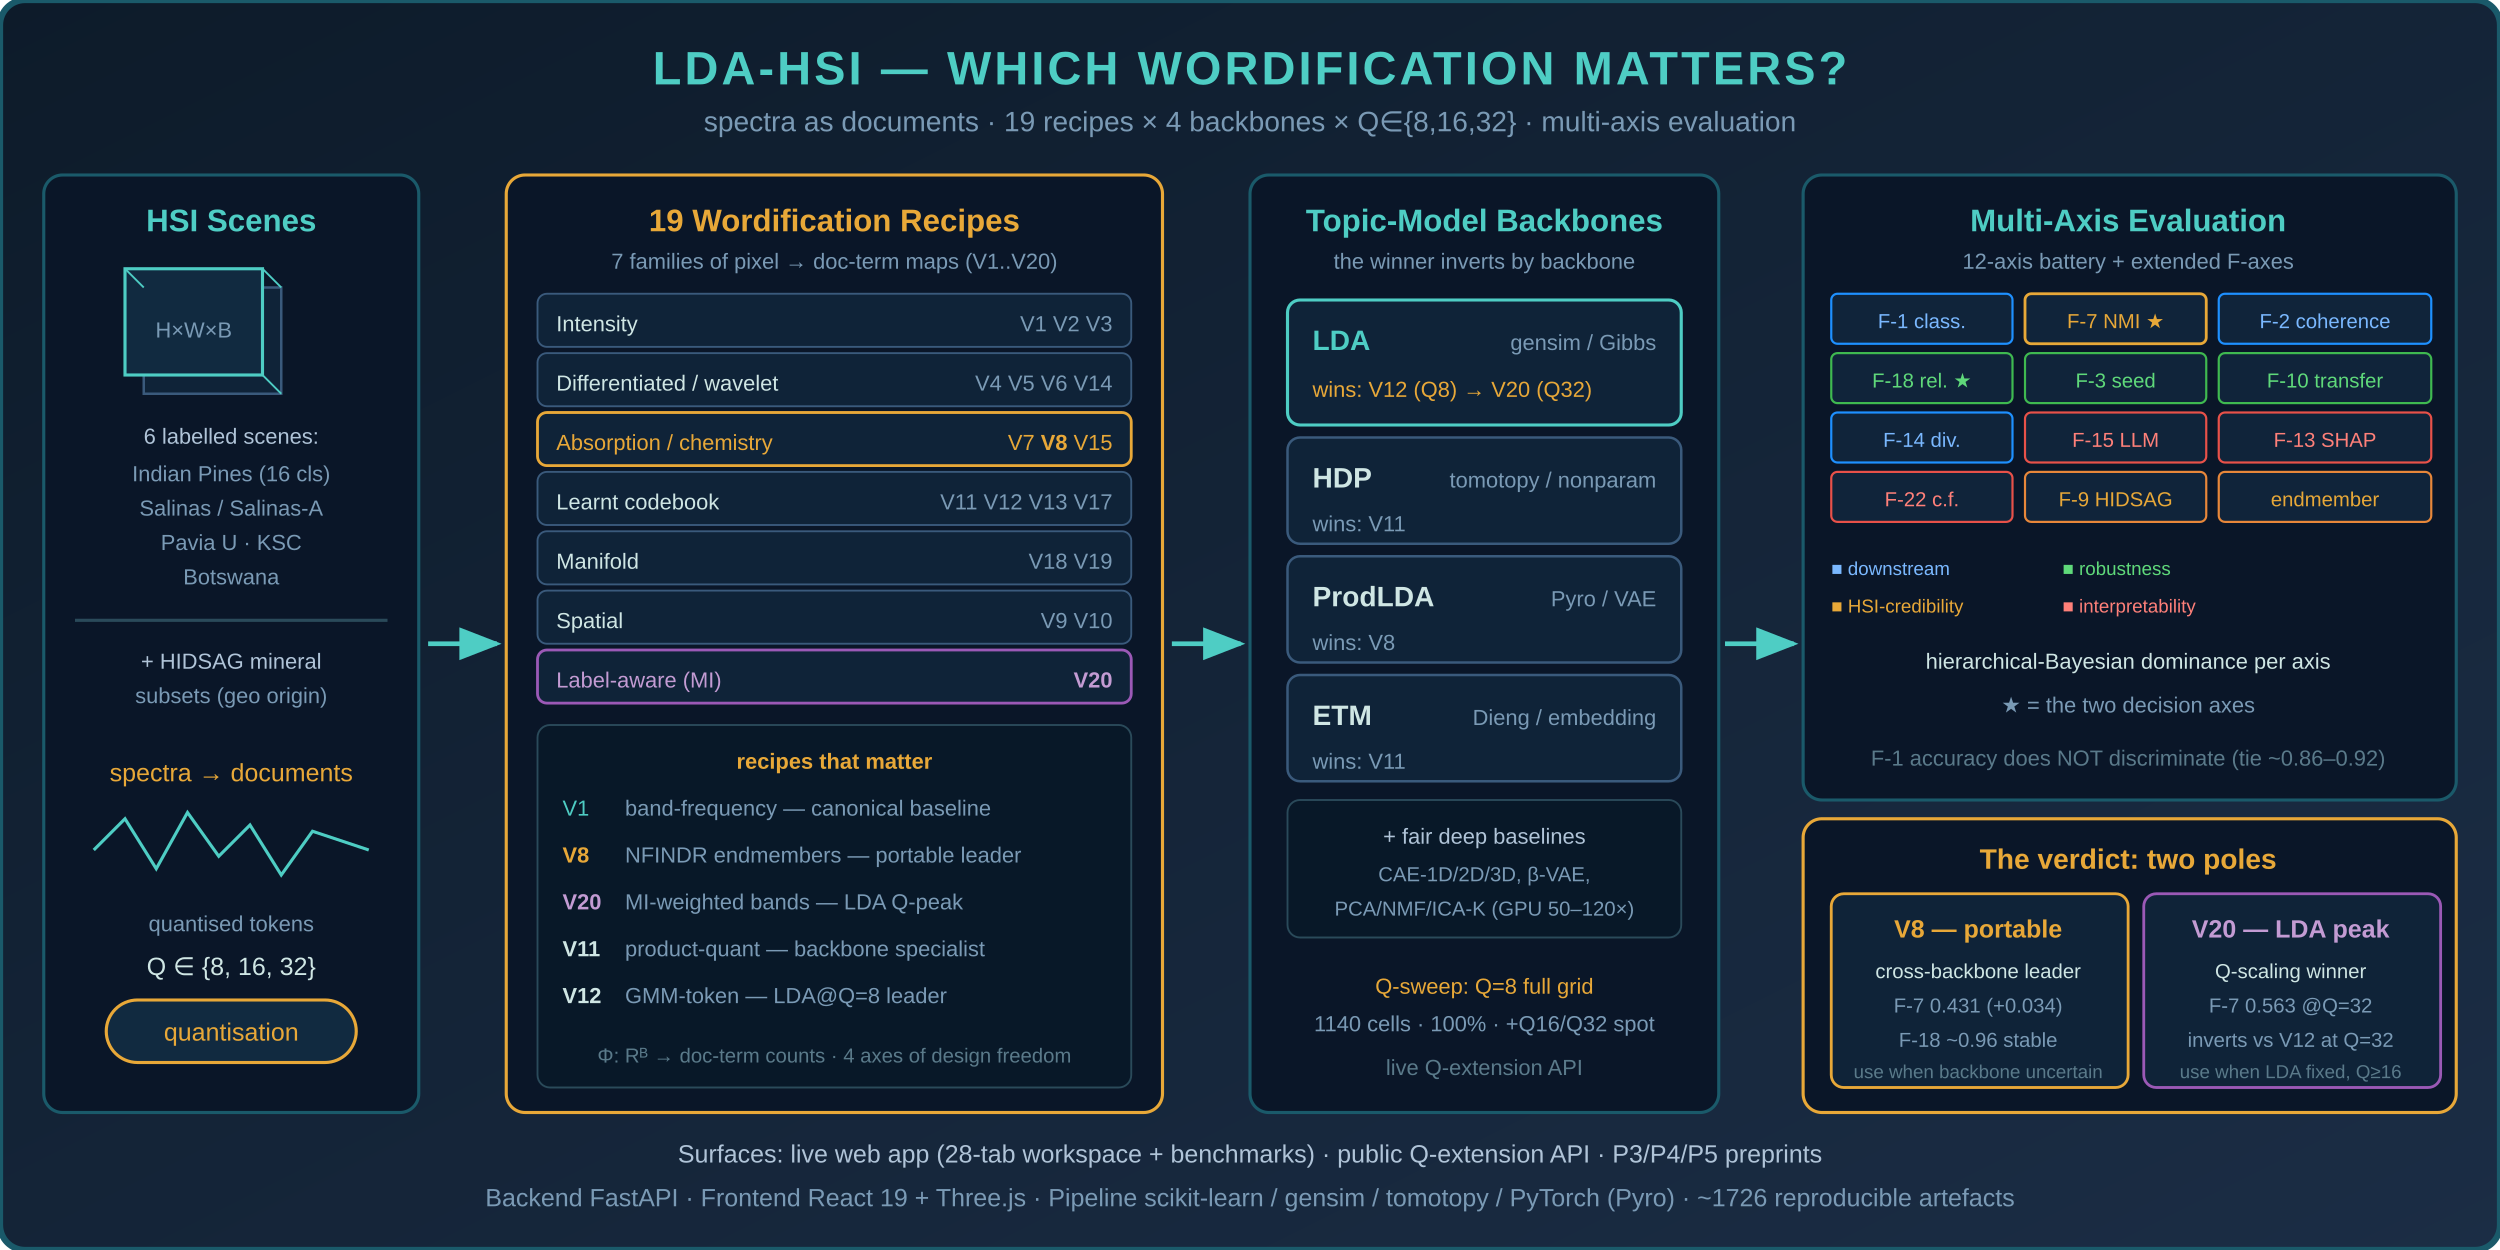
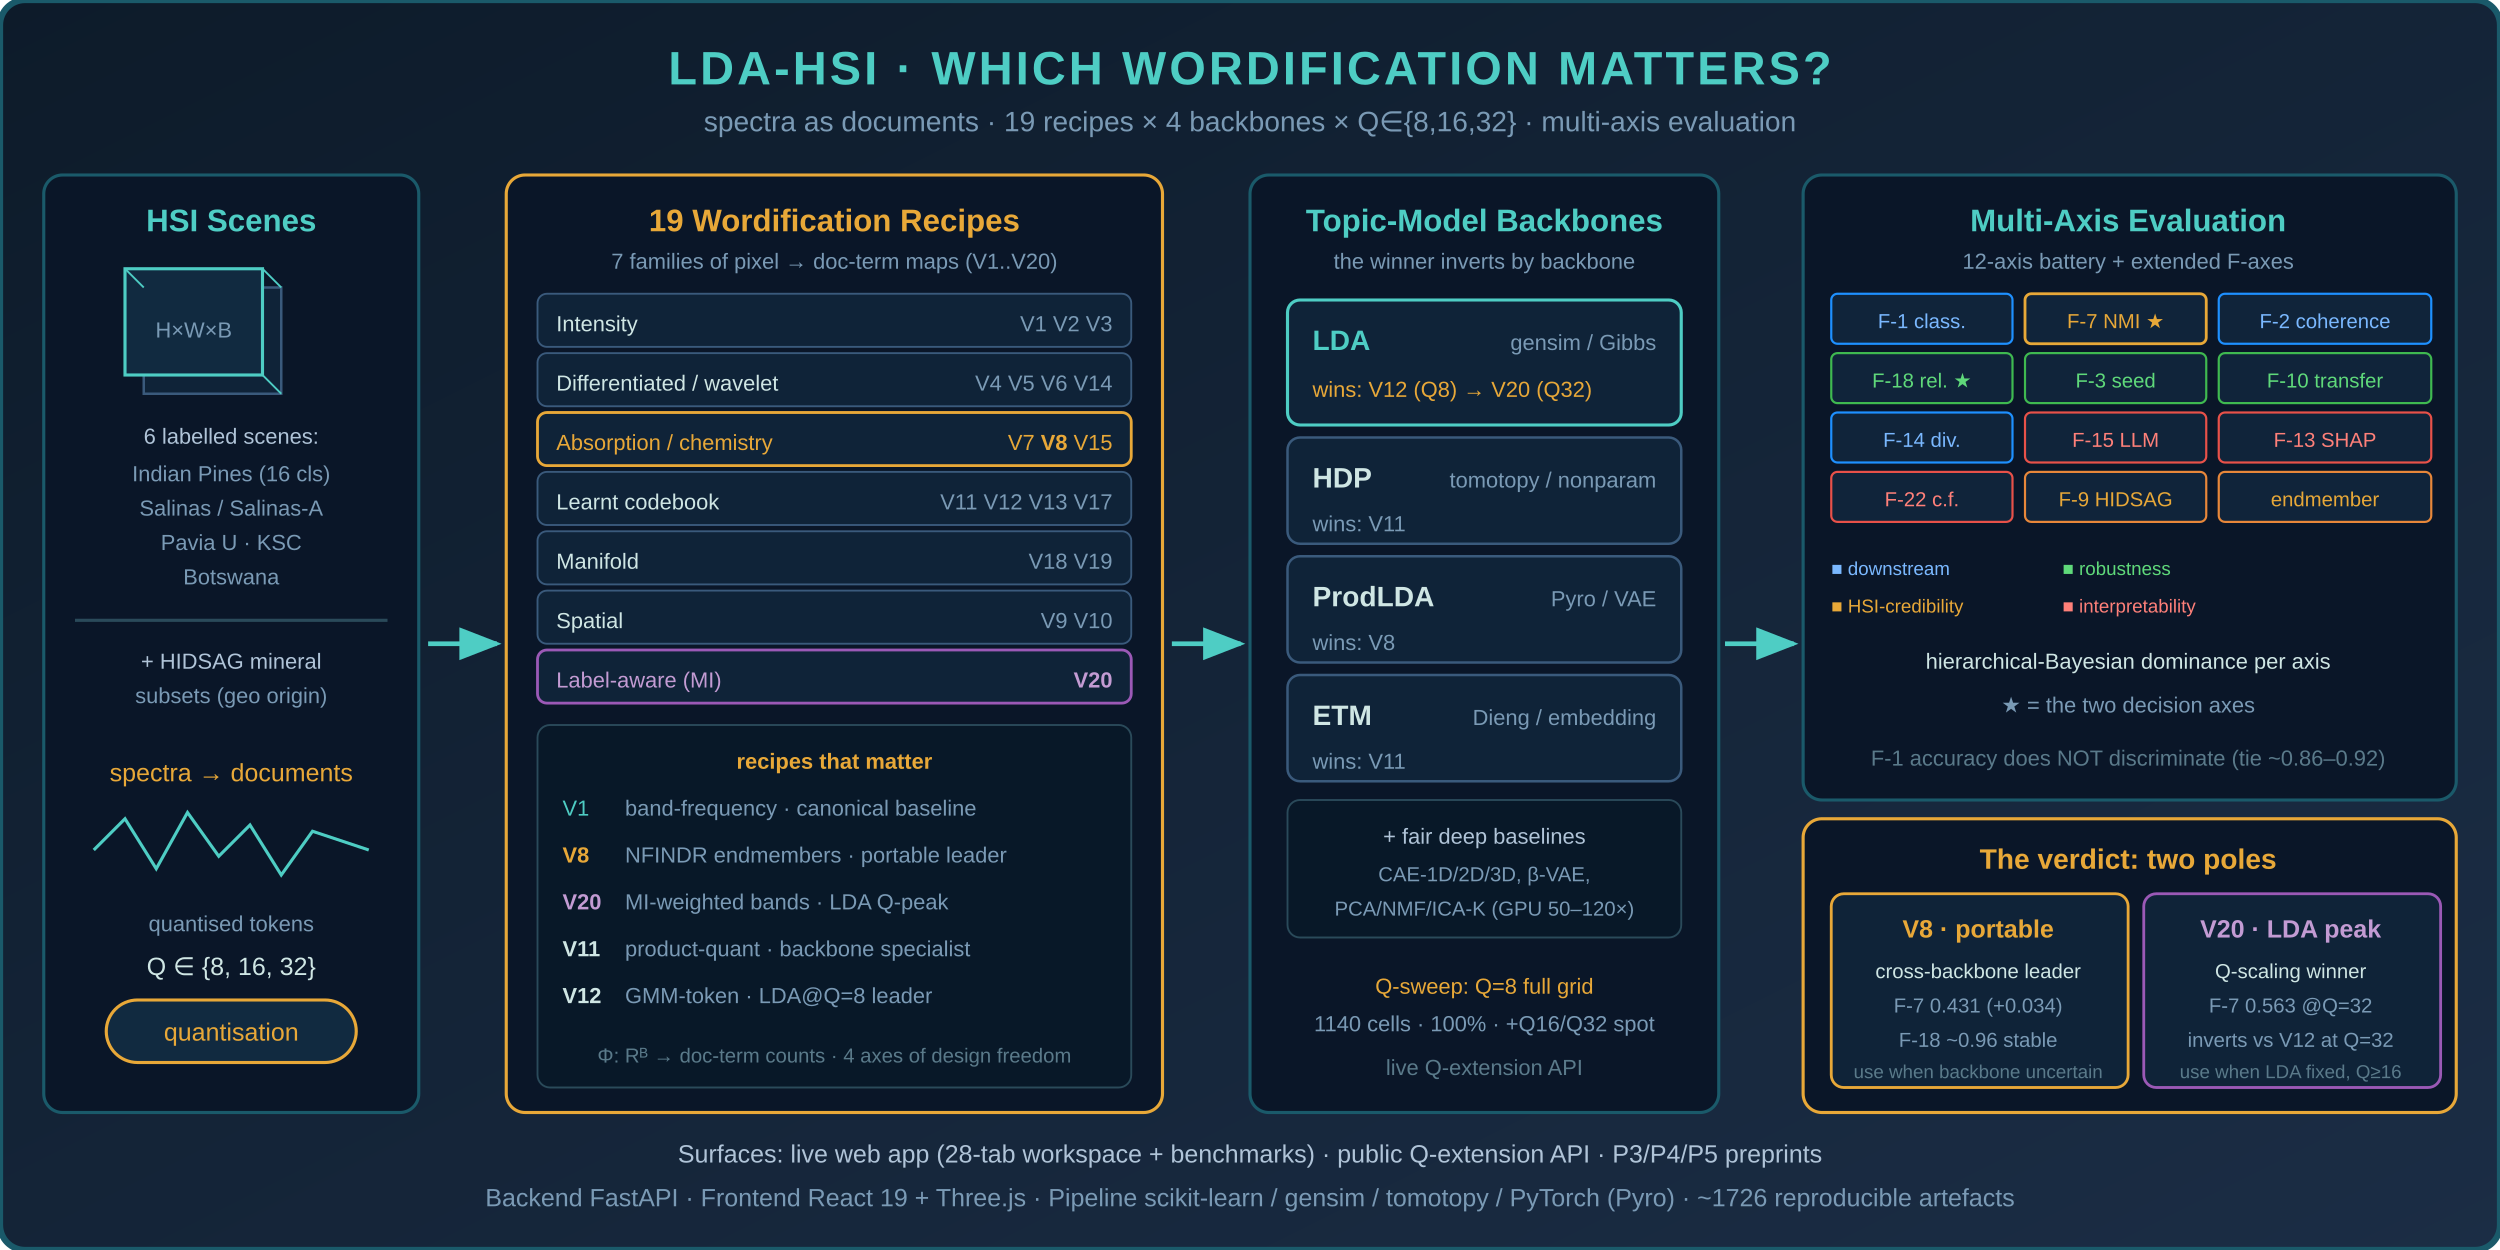
<svg xmlns="http://www.w3.org/2000/svg" viewBox="0 0 800 400" width="800" height="400">
  <defs>
    <linearGradient id="bgL" x1="0%" y1="0%" x2="100%" y2="100%">
      <stop offset="0%" style="stop-color:#0d1b2a" />
      <stop offset="100%" style="stop-color:#1b2d45" />
    </linearGradient>
    <marker id="arrL" markerWidth="9" markerHeight="7" refX="8" refY="3.5" orient="auto">
      <polygon points="0 0,9 3.5,0 7" style="fill:#4ecdc4" />
    </marker>
    <marker id="arrLo" markerWidth="9" markerHeight="7" refX="8" refY="3.5" orient="auto">
      <polygon points="0 0,9 3.5,0 7" style="fill:#e8a838" />
    </marker>
  </defs>
  <rect width="800" height="400" fill="url(#bgL)" rx="8" />
  <rect x="0" y="0" width="800" height="400" fill="none" stroke="#1a5a6a" stroke-width="2" rx="8" />
-   <text x="400" y="27" style="font-family:Arial,sans-serif;font-size:15px;font-weight:bold;fill:#4ecdc4;text-anchor:middle;letter-spacing:1px">LDA-HSI — WHICH WORDIFICATION MATTERS?</text>
+   <text x="400" y="27" style="font-family:Arial,sans-serif;font-size:15px;font-weight:bold;fill:#4ecdc4;text-anchor:middle;letter-spacing:1px">LDA-HSI · WHICH WORDIFICATION MATTERS?</text>
  <text x="400" y="42" style="font-family:Arial,sans-serif;font-size:9px;fill:#7a9ab5;text-anchor:middle">spectra as documents · 19 recipes × 4 backbones × Q∈{8,16,32} · multi-axis evaluation</text>
  <rect x="14" y="56" width="120" height="300" rx="6" style="fill:#0a1628;stroke:#1a5a6a;stroke-width:1" />
  <text x="74" y="74" style="font-family:Arial,sans-serif;font-size:10px;font-weight:bold;fill:#4ecdc4;text-anchor:middle">HSI Scenes</text>
  <g transform="translate(40,86)">
    <rect x="6" y="6" width="44" height="34" style="fill:#0f2338;stroke:#3a5a7c;stroke-width:0.8" />
    <rect x="0" y="0" width="44" height="34" style="fill:#112a40;stroke:#4ecdc4;stroke-width:1" />
    <line x1="0" y1="0" x2="6" y2="6" style="stroke:#4ecdc4;stroke-width:0.6" />
    <line x1="44" y1="0" x2="50" y2="6" style="stroke:#4ecdc4;stroke-width:0.6" />
    <line x1="44" y1="34" x2="50" y2="40" style="stroke:#4ecdc4;stroke-width:0.6" />
    <text x="22" y="22" style="font-family:Arial,sans-serif;font-size:7px;fill:#7a9ab5;text-anchor:middle">H×W×B</text>
  </g>
  <text x="74" y="142" style="font-family:Arial,sans-serif;font-size:7px;fill:#b0c4d8;text-anchor:middle">6 labelled scenes:</text>
  <text x="74" y="154" style="font-family:Arial,sans-serif;font-size:7px;fill:#7a9ab5;text-anchor:middle">Indian Pines (16 cls)</text>
  <text x="74" y="165" style="font-family:Arial,sans-serif;font-size:7px;fill:#7a9ab5;text-anchor:middle">Salinas / Salinas-A</text>
  <text x="74" y="176" style="font-family:Arial,sans-serif;font-size:7px;fill:#7a9ab5;text-anchor:middle">Pavia U · KSC</text>
  <text x="74" y="187" style="font-family:Arial,sans-serif;font-size:7px;fill:#7a9ab5;text-anchor:middle">Botswana</text>
  <rect x="24" y="198" width="100" height="1" style="fill:#2a4a5a" />
  <text x="74" y="214" style="font-family:Arial,sans-serif;font-size:7px;fill:#b0c4d8;text-anchor:middle">+ HIDSAG mineral</text>
  <text x="74" y="225" style="font-family:Arial,sans-serif;font-size:7px;fill:#7a9ab5;text-anchor:middle">subsets (geo origin)</text>
  <text x="74" y="250" style="font-family:Arial,sans-serif;font-size:8px;fill:#e8a838;text-anchor:middle">spectra → documents</text>
  <polyline points="30,272 40,262 50,278 60,260 70,274 80,264 90,280 100,266 118,272" style="fill:none;stroke:#4ecdc4;stroke-width:1" />
  <text x="74" y="298" style="font-family:Arial,sans-serif;font-size:7px;fill:#7a9ab5;text-anchor:middle">quantised tokens</text>
  <text x="74" y="312" style="font-family:Arial,sans-serif;font-size:8px;fill:#cfe6e4;text-anchor:middle">Q ∈ {8, 16, 32}</text>
  <rect x="34" y="320" width="80" height="20" rx="10" style="fill:#112a40;stroke:#e8a838;stroke-width:1" />
  <text x="74" y="333" style="font-family:Arial,sans-serif;font-size:8px;fill:#e8a838;text-anchor:middle">quantisation</text>
  <line x1="137" y1="206" x2="159" y2="206" style="stroke:#4ecdc4;stroke-width:1.5" marker-end="url(#arrL)" />
  <rect x="162" y="56" width="210" height="300" rx="6" style="fill:#0a1628;stroke:#e8a838;stroke-width:1" />
  <text x="267" y="74" style="font-family:Arial,sans-serif;font-size:10px;font-weight:bold;fill:#e8a838;text-anchor:middle">19 Wordification Recipes</text>
  <text x="267" y="86" style="font-family:Arial,sans-serif;font-size:7px;fill:#7a9ab5;text-anchor:middle">7 families of pixel → doc-term maps (V1..V20)</text>
  <g style="font-family:Arial,sans-serif;font-size:7px">
    <rect x="172" y="94" width="190" height="17" rx="3" style="fill:#0f2338;stroke:#3a5a7c;stroke-width:0.6" />
    <text x="178" y="106" style="fill:#cfe6e4">Intensity</text>
    <text x="356" y="106" style="fill:#7a9ab5;text-anchor:end">V1 V2 V3</text>
    <rect x="172" y="113" width="190" height="17" rx="3" style="fill:#0f2338;stroke:#3a5a7c;stroke-width:0.6" />
    <text x="178" y="125" style="fill:#cfe6e4">Differentiated / wavelet</text>
    <text x="356" y="125" style="fill:#7a9ab5;text-anchor:end">V4 V5 V6 V14</text>
    <rect x="172" y="132" width="190" height="17" rx="3" style="fill:#0f2338;stroke:#e8a838;stroke-width:0.9" />
    <text x="178" y="144" style="fill:#e8a838">Absorption / chemistry</text>
    <text x="356" y="144" style="fill:#e8a838;text-anchor:end">V7 <tspan style="font-weight:bold">V8</tspan> V15</text>
    <rect x="172" y="151" width="190" height="17" rx="3" style="fill:#0f2338;stroke:#3a5a7c;stroke-width:0.6" />
    <text x="178" y="163" style="fill:#cfe6e4">Learnt codebook</text>
    <text x="356" y="163" style="fill:#7a9ab5;text-anchor:end">V11 V12 V13 V17</text>
    <rect x="172" y="170" width="190" height="17" rx="3" style="fill:#0f2338;stroke:#3a5a7c;stroke-width:0.6" />
    <text x="178" y="182" style="fill:#cfe6e4">Manifold</text>
    <text x="356" y="182" style="fill:#7a9ab5;text-anchor:end">V18 V19</text>
    <rect x="172" y="189" width="190" height="17" rx="3" style="fill:#0f2338;stroke:#3a5a7c;stroke-width:0.6" />
    <text x="178" y="201" style="fill:#cfe6e4">Spatial</text>
    <text x="356" y="201" style="fill:#7a9ab5;text-anchor:end">V9 V10</text>
    <rect x="172" y="208" width="190" height="17" rx="3" style="fill:#0f2338;stroke:#9b59b6;stroke-width:0.9" />
    <text x="178" y="220" style="fill:#c39bd3">Label-aware (MI)</text>
    <text x="356" y="220" style="fill:#c39bd3;text-anchor:end;font-weight:bold">V20</text>
  </g>
  <rect x="172" y="232" width="190" height="116" rx="4" style="fill:#081828;stroke:#2a4a5a;stroke-width:0.6" />
  <text x="267" y="246" style="font-family:Arial,sans-serif;font-size:7px;fill:#e8a838;text-anchor:middle;font-weight:bold">recipes that matter</text>
  <text x="180" y="261" style="font-family:Arial,sans-serif;font-size:7px;fill:#4ecdc4">V1</text>
-   <text x="200" y="261" style="font-family:Arial,sans-serif;font-size:7px;fill:#7a9ab5">band-frequency — canonical baseline</text>
+   <text x="200" y="261" style="font-family:Arial,sans-serif;font-size:7px;fill:#7a9ab5">band-frequency · canonical baseline</text>
  <text x="180" y="276" style="font-family:Arial,sans-serif;font-size:7px;fill:#e8a838;font-weight:bold">V8</text>
-   <text x="200" y="276" style="font-family:Arial,sans-serif;font-size:7px;fill:#7a9ab5">NFINDR endmembers — portable leader</text>
+   <text x="200" y="276" style="font-family:Arial,sans-serif;font-size:7px;fill:#7a9ab5">NFINDR endmembers · portable leader</text>
  <text x="180" y="291" style="font-family:Arial,sans-serif;font-size:7px;fill:#c39bd3;font-weight:bold">V20</text>
-   <text x="200" y="291" style="font-family:Arial,sans-serif;font-size:7px;fill:#7a9ab5">MI-weighted bands — LDA Q-peak</text>
+   <text x="200" y="291" style="font-family:Arial,sans-serif;font-size:7px;fill:#7a9ab5">MI-weighted bands · LDA Q-peak</text>
  <text x="180" y="306" style="font-family:Arial,sans-serif;font-size:7px;fill:#cfe6e4;font-weight:bold">V11</text>
-   <text x="200" y="306" style="font-family:Arial,sans-serif;font-size:7px;fill:#7a9ab5">product-quant — backbone specialist</text>
+   <text x="200" y="306" style="font-family:Arial,sans-serif;font-size:7px;fill:#7a9ab5">product-quant · backbone specialist</text>
  <text x="180" y="321" style="font-family:Arial,sans-serif;font-size:7px;fill:#cfe6e4;font-weight:bold">V12</text>
-   <text x="200" y="321" style="font-family:Arial,sans-serif;font-size:7px;fill:#7a9ab5">GMM-token — LDA@Q=8 leader</text>
+   <text x="200" y="321" style="font-family:Arial,sans-serif;font-size:7px;fill:#7a9ab5">GMM-token · LDA@Q=8 leader</text>
  <text x="267" y="340" style="font-family:Arial,sans-serif;font-size:6.5px;fill:#5a7a8a;text-anchor:middle">Φ: Rᴮ → doc-term counts · 4 axes of design freedom</text>
  <line x1="375" y1="206" x2="397" y2="206" style="stroke:#4ecdc4;stroke-width:1.5" marker-end="url(#arrL)" />
  <rect x="400" y="56" width="150" height="300" rx="6" style="fill:#0a1628;stroke:#1a5a6a;stroke-width:1" />
  <text x="475" y="74" style="font-family:Arial,sans-serif;font-size:10px;font-weight:bold;fill:#4ecdc4;text-anchor:middle">Topic-Model Backbones</text>
  <text x="475" y="86" style="font-family:Arial,sans-serif;font-size:7px;fill:#7a9ab5;text-anchor:middle">the winner inverts by backbone</text>
  <rect x="412" y="96" width="126" height="40" rx="4" style="fill:#0f2338;stroke:#4ecdc4;stroke-width:1" />
  <text x="420" y="112" style="font-family:Arial,sans-serif;font-size:9px;font-weight:bold;fill:#4ecdc4">LDA</text>
  <text x="530" y="112" style="font-family:Arial,sans-serif;font-size:7px;fill:#7a9ab5;text-anchor:end">gensim / Gibbs</text>
  <text x="420" y="127" style="font-family:Arial,sans-serif;font-size:7px;fill:#e8a838">wins: V12 (Q8) → V20 (Q32)</text>
  <rect x="412" y="140" width="126" height="34" rx="4" style="fill:#0f2338;stroke:#3a5a7c;stroke-width:0.8" />
  <text x="420" y="156" style="font-family:Arial,sans-serif;font-size:9px;font-weight:bold;fill:#cfe6e4">HDP</text>
  <text x="530" y="156" style="font-family:Arial,sans-serif;font-size:7px;fill:#7a9ab5;text-anchor:end">tomotopy / nonparam</text>
  <text x="420" y="170" style="font-family:Arial,sans-serif;font-size:7px;fill:#7a9ab5">wins: V11</text>
  <rect x="412" y="178" width="126" height="34" rx="4" style="fill:#0f2338;stroke:#3a5a7c;stroke-width:0.8" />
  <text x="420" y="194" style="font-family:Arial,sans-serif;font-size:9px;font-weight:bold;fill:#cfe6e4">ProdLDA</text>
  <text x="530" y="194" style="font-family:Arial,sans-serif;font-size:7px;fill:#7a9ab5;text-anchor:end">Pyro / VAE</text>
  <text x="420" y="208" style="font-family:Arial,sans-serif;font-size:7px;fill:#7a9ab5">wins: V8</text>
  <rect x="412" y="216" width="126" height="34" rx="4" style="fill:#0f2338;stroke:#3a5a7c;stroke-width:0.8" />
  <text x="420" y="232" style="font-family:Arial,sans-serif;font-size:9px;font-weight:bold;fill:#cfe6e4">ETM</text>
  <text x="530" y="232" style="font-family:Arial,sans-serif;font-size:7px;fill:#7a9ab5;text-anchor:end">Dieng / embedding</text>
  <text x="420" y="246" style="font-family:Arial,sans-serif;font-size:7px;fill:#7a9ab5">wins: V11</text>
  <rect x="412" y="256" width="126" height="44" rx="4" style="fill:#081828;stroke:#2a4a5a;stroke-width:0.6" />
  <text x="475" y="270" style="font-family:Arial,sans-serif;font-size:7px;fill:#b0c4d8;text-anchor:middle">+ fair deep baselines</text>
  <text x="475" y="282" style="font-family:Arial,sans-serif;font-size:6.5px;fill:#7a9ab5;text-anchor:middle">CAE-1D/2D/3D, β-VAE,</text>
  <text x="475" y="293" style="font-family:Arial,sans-serif;font-size:6.5px;fill:#7a9ab5;text-anchor:middle">PCA/NMF/ICA-K (GPU 50–120×)</text>
  <text x="475" y="318" style="font-family:Arial,sans-serif;font-size:7px;fill:#e8a838;text-anchor:middle">Q-sweep: Q=8 full grid</text>
  <text x="475" y="330" style="font-family:Arial,sans-serif;font-size:7px;fill:#7a9ab5;text-anchor:middle">1140 cells · 100% · +Q16/Q32 spot</text>
  <text x="475" y="344" style="font-family:Arial,sans-serif;font-size:7px;fill:#5a7a8a;text-anchor:middle">live Q-extension API</text>
  <line x1="552" y1="206" x2="574" y2="206" style="stroke:#4ecdc4;stroke-width:1.5" marker-end="url(#arrL)" />
  <rect x="577" y="56" width="209" height="200" rx="6" style="fill:#0a1628;stroke:#1a5a6a;stroke-width:1" />
  <text x="681" y="74" style="font-family:Arial,sans-serif;font-size:10px;font-weight:bold;fill:#4ecdc4;text-anchor:middle">Multi-Axis Evaluation</text>
  <text x="681" y="86" style="font-family:Arial,sans-serif;font-size:7px;fill:#7a9ab5;text-anchor:middle">12-axis battery + extended F-axes</text>
  <g style="font-family:Arial,sans-serif;font-size:6.5px">
    <rect x="586" y="94" width="58" height="16" rx="2" style="fill:#10243a;stroke:#1e90ff;stroke-width:0.7" />
    <text x="615" y="105" style="fill:#7ab8ff;text-anchor:middle">F-1 class.</text>
    <rect x="648" y="94" width="58" height="16" rx="2" style="fill:#10243a;stroke:#e8a838;stroke-width:0.9" />
    <text x="677" y="105" style="fill:#e8a838;text-anchor:middle">F-7 NMI ★</text>
    <rect x="710" y="94" width="68" height="16" rx="2" style="fill:#10243a;stroke:#1e90ff;stroke-width:0.7" />
    <text x="744" y="105" style="fill:#7ab8ff;text-anchor:middle">F-2 coherence</text>
    <rect x="586" y="113" width="58" height="16" rx="2" style="fill:#10243a;stroke:#3fb950;stroke-width:0.7" />
    <text x="615" y="124" style="fill:#5fd97a;text-anchor:middle">F-18 rel. ★</text>
    <rect x="648" y="113" width="58" height="16" rx="2" style="fill:#10243a;stroke:#3fb950;stroke-width:0.7" />
    <text x="677" y="124" style="fill:#5fd97a;text-anchor:middle">F-3 seed</text>
    <rect x="710" y="113" width="68" height="16" rx="2" style="fill:#10243a;stroke:#3fb950;stroke-width:0.7" />
    <text x="744" y="124" style="fill:#5fd97a;text-anchor:middle">F-10 transfer</text>
    <rect x="586" y="132" width="58" height="16" rx="2" style="fill:#10243a;stroke:#1e90ff;stroke-width:0.7" />
    <text x="615" y="143" style="fill:#7ab8ff;text-anchor:middle">F-14 div.</text>
    <rect x="648" y="132" width="58" height="16" rx="2" style="fill:#10243a;stroke:#e85149;stroke-width:0.7" />
    <text x="677" y="143" style="fill:#ff8079;text-anchor:middle">F-15 LLM</text>
    <rect x="710" y="132" width="68" height="16" rx="2" style="fill:#10243a;stroke:#e85149;stroke-width:0.7" />
    <text x="744" y="143" style="fill:#ff8079;text-anchor:middle">F-13 SHAP</text>
    <rect x="586" y="151" width="58" height="16" rx="2" style="fill:#10243a;stroke:#e85149;stroke-width:0.7" />
    <text x="615" y="162" style="fill:#ff8079;text-anchor:middle">F-22 c.f.</text>
    <rect x="648" y="151" width="58" height="16" rx="2" style="fill:#10243a;stroke:#e8873a;stroke-width:0.7" />
    <text x="677" y="162" style="fill:#e8a838;text-anchor:middle">F-9 HIDSAG</text>
    <rect x="710" y="151" width="68" height="16" rx="2" style="fill:#10243a;stroke:#e8873a;stroke-width:0.7" />
    <text x="744" y="162" style="fill:#e8a838;text-anchor:middle">endmember</text>
  </g>
  <text x="586" y="184" style="font-family:Arial,sans-serif;font-size:6px;fill:#7ab8ff">■ downstream</text>
  <text x="660" y="184" style="font-family:Arial,sans-serif;font-size:6px;fill:#5fd97a">■ robustness</text>
  <text x="586" y="196" style="font-family:Arial,sans-serif;font-size:6px;fill:#e8a838">■ HSI-credibility</text>
  <text x="660" y="196" style="font-family:Arial,sans-serif;font-size:6px;fill:#ff8079">■ interpretability</text>
  <text x="681" y="214" style="font-family:Arial,sans-serif;font-size:7px;fill:#cfe6e4;text-anchor:middle">hierarchical-Bayesian dominance per axis</text>
  <text x="681" y="228" style="font-family:Arial,sans-serif;font-size:7px;fill:#7a9ab5;text-anchor:middle">★ = the two decision axes</text>
  <text x="681" y="245" style="font-family:Arial,sans-serif;font-size:7px;fill:#5a7a8a;text-anchor:middle">F-1 accuracy does NOT discriminate (tie ~0.86–0.92)</text>
  <rect x="577" y="262" width="209" height="94" rx="6" style="fill:#0a1628;stroke:#e8a838;stroke-width:1" />
  <text x="681" y="278" style="font-family:Arial,sans-serif;font-size:9px;font-weight:bold;fill:#e8a838;text-anchor:middle">The verdict: two poles</text>
  <rect x="586" y="286" width="95" height="62" rx="4" style="fill:#0f2338;stroke:#e8a838;stroke-width:0.9" />
-   <text x="633" y="300" style="font-family:Arial,sans-serif;font-size:8px;font-weight:bold;fill:#e8a838;text-anchor:middle">V8 — portable</text>
+   <text x="633" y="300" style="font-family:Arial,sans-serif;font-size:8px;font-weight:bold;fill:#e8a838;text-anchor:middle">V8 · portable</text>
  <text x="633" y="313" style="font-family:Arial,sans-serif;font-size:6.5px;fill:#cfe6e4;text-anchor:middle">cross-backbone leader</text>
  <text x="633" y="324" style="font-family:Arial,sans-serif;font-size:6.5px;fill:#7a9ab5;text-anchor:middle">F-7 0.431 (+0.034)</text>
  <text x="633" y="335" style="font-family:Arial,sans-serif;font-size:6.5px;fill:#7a9ab5;text-anchor:middle">F-18 ~0.96 stable</text>
  <text x="633" y="345" style="font-family:Arial,sans-serif;font-size:6px;fill:#5a7a8a;text-anchor:middle">use when backbone uncertain</text>
  <rect x="686" y="286" width="95" height="62" rx="4" style="fill:#0f2338;stroke:#9b59b6;stroke-width:0.9" />
-   <text x="733" y="300" style="font-family:Arial,sans-serif;font-size:8px;font-weight:bold;fill:#c39bd3;text-anchor:middle">V20 — LDA peak</text>
+   <text x="733" y="300" style="font-family:Arial,sans-serif;font-size:8px;font-weight:bold;fill:#c39bd3;text-anchor:middle">V20 · LDA peak</text>
  <text x="733" y="313" style="font-family:Arial,sans-serif;font-size:6.5px;fill:#cfe6e4;text-anchor:middle">Q-scaling winner</text>
  <text x="733" y="324" style="font-family:Arial,sans-serif;font-size:6.5px;fill:#7a9ab5;text-anchor:middle">F-7 0.563 @Q=32</text>
  <text x="733" y="335" style="font-family:Arial,sans-serif;font-size:6.5px;fill:#7a9ab5;text-anchor:middle">inverts vs V12 at Q=32</text>
  <text x="733" y="345" style="font-family:Arial,sans-serif;font-size:6px;fill:#5a7a8a;text-anchor:middle">use when LDA fixed, Q≥16</text>
  <text x="400" y="372" style="font-family:Arial,sans-serif;font-size:8px;fill:#b0c4d8;text-anchor:middle">Surfaces: live web app (28-tab workspace + benchmarks) · public Q-extension API · P3/P4/P5 preprints</text>
  <text x="400" y="386" style="font-family:Arial,sans-serif;font-size:8px;fill:#7a9ab5;text-anchor:middle">Backend FastAPI · Frontend React 19 + Three.js · Pipeline scikit-learn / gensim / tomotopy / PyTorch (Pyro) · ~1726 reproducible artefacts</text>
</svg>
